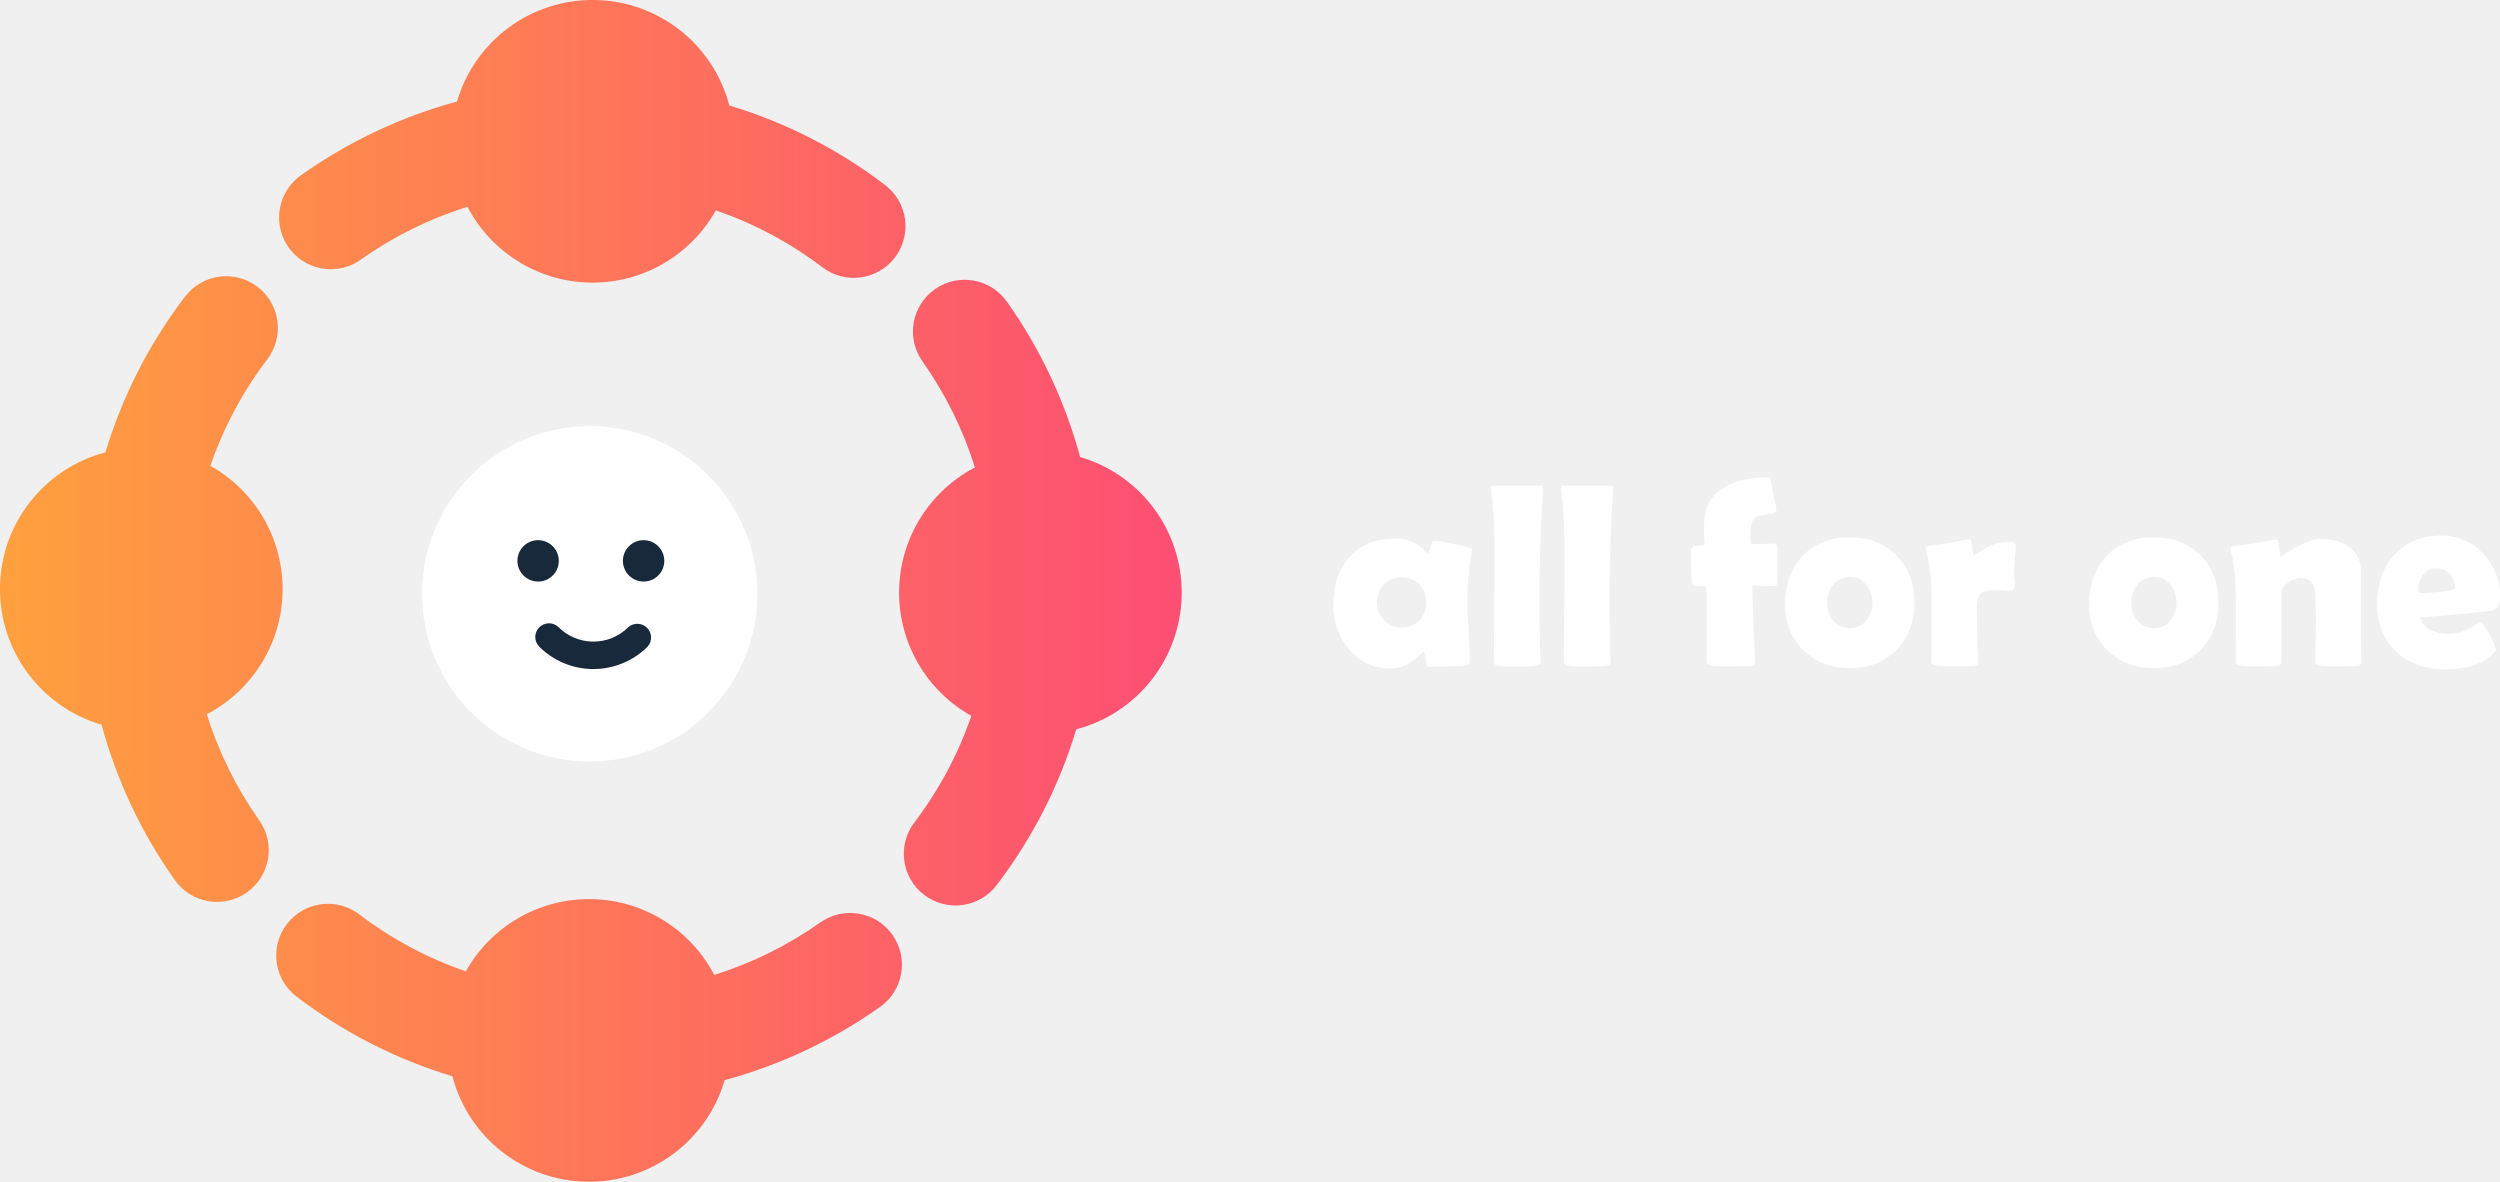
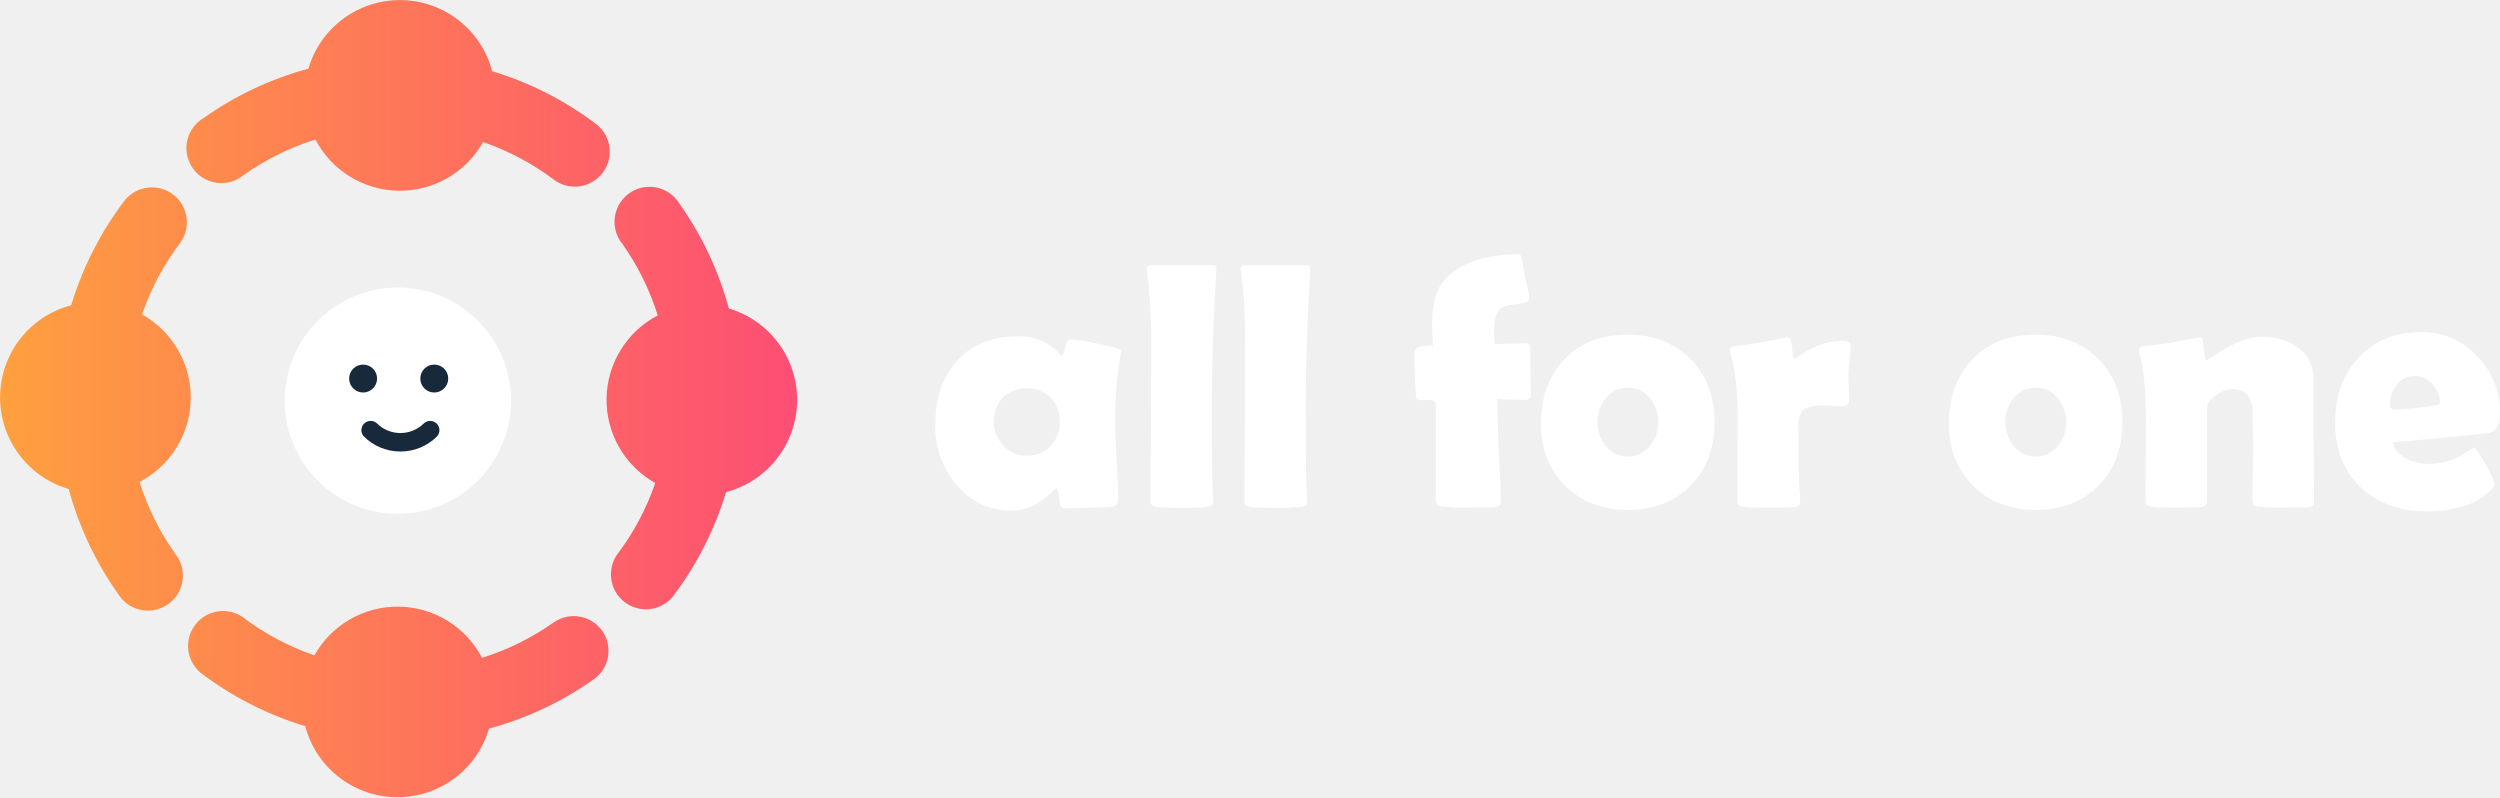
- <svg xmlns="http://www.w3.org/2000/svg" viewBox="0 0 910.97 430.6">
+ <svg xmlns="http://www.w3.org/2000/svg" viewBox="0 0 1001 319.27">
  <defs>
    <style>.cls-1{fill:url(#linear-gradient);}.cls-2{fill:#fff;}.cls-3{fill:#17293a;}</style>
-     <linearGradient id="linear-gradient" y1="215.3" x2="430.6" y2="215.3" gradientUnits="userSpaceOnUse">
+     <linearGradient id="linear-gradient" y1="159.63" x2="319.27" y2="159.63" gradientUnits="userSpaceOnUse">
      <stop offset="0" stop-color="#ffa03e" />
      <stop offset="0.25" stop-color="#fe8b4c" />
      <stop offset="1" stop-color="#fd4e74" />
    </linearGradient>
  </defs>
  <g id="Layer_2" data-name="Layer 2">
    <g id="Layer_1-2" data-name="Layer 1">
-       <path class="cls-1" d="M322.51,67.42a178.36,178.36,0,0,0-56.76-29A51.49,51.49,0,0,0,166.53,37,178.46,178.46,0,0,0,109.92,63.7a18.84,18.84,0,1,0,21.74,30.77,139.48,139.48,0,0,1,38.67-19.12,51.46,51.46,0,0,0,90.52,1.3A139.41,139.41,0,0,1,299.7,97.41a18.84,18.84,0,1,0,22.81-30ZM75.35,260.27a51.47,51.47,0,0,0,1.3-90.53A139.35,139.35,0,0,1,97.41,130.9a18.84,18.84,0,1,0-30-22.81,178.42,178.42,0,0,0-29,56.75A51.5,51.5,0,0,0,37,264.07,178.56,178.56,0,0,0,63.7,320.68a18.84,18.84,0,1,0,30.77-21.75A139.29,139.29,0,0,1,75.35,260.27Zm249.84,80.36a18.85,18.85,0,0,0-26.26-4.51,139.32,139.32,0,0,1-38.66,19.13,51.47,51.47,0,0,0-90.53-1.3,139.13,139.13,0,0,1-38.84-20.77,18.84,18.84,0,1,0-22.81,30,178.42,178.42,0,0,0,56.75,29,51.49,51.49,0,0,0,99.23,1.4,178.32,178.32,0,0,0,56.61-26.67A18.85,18.85,0,0,0,325.19,340.63Zm68.39-174.1a178.56,178.56,0,0,0-26.68-56.61,18.84,18.84,0,1,0-30.78,21.74,139.24,139.24,0,0,1,19.13,38.67,51.46,51.46,0,0,0-1.3,90.52,139.18,139.18,0,0,1-20.77,38.85,18.84,18.84,0,1,0,30,22.81,178.36,178.36,0,0,0,29-56.76,51.49,51.49,0,0,0,1.41-99.22Z" />
-       <path class="cls-2" d="M214.86,155.26A61.11,61.11,0,1,0,276,216.37,61.17,61.17,0,0,0,214.86,155.26Z" />
-       <circle class="cls-3" cx="196.08" cy="204.37" r="7.54" />
-       <circle class="cls-3" cx="234.52" cy="204.37" r="7.54" />
-       <path class="cls-3" d="M216.24,243.79a27.89,27.89,0,0,1-19.79-8.19,5,5,0,0,1,7.07-7.07,18,18,0,0,0,25.44,0A5,5,0,0,1,236,235.6,27.87,27.87,0,0,1,216.24,243.79Z" />
-       <path class="cls-2" d="M534.71,219.19q0,3.6.42,10.69c.28,4.73.42,8.27.42,10.64,0,1.24-.54,1.91-1.63,2q-5.79.42-13.25.42c-.6,0-1-.89-1.19-2.68s-.45-2.7-.73-2.73a4.68,4.68,0,0,0-1,.79q-5.22,5.28-11.2,5.28a18.78,18.78,0,0,1-15.07-7.19,24.17,24.17,0,0,1-5.65-16q0-10.79,5.84-17.36,6.06-6.81,16.61-6.81a14.22,14.22,0,0,1,11.57,5.13c.13.16.24.23.33.23.28,0,.6-.75,1-2.26s.78-2.26,1.28-2.26a40.3,40.3,0,0,1,6.58,1q4.62.93,6.63,1.58c.46.19.7.44.7.75a9.09,9.09,0,0,1-.14,1A102.15,102.15,0,0,0,534.71,219.19Zm-15,.28a9.07,9.07,0,0,0-2.5-6.55,9.49,9.49,0,0,0-13,0,9.68,9.68,0,0,0,.14,13.07,8.53,8.53,0,0,0,6.35,2.71,8.69,8.69,0,0,0,6.49-2.59A9.09,9.09,0,0,0,519.69,219.47Z" />
-       <path class="cls-2" d="M561,214.43q0,12.75.1,19.55c0,.72,0,2,.14,3.69s.14,2.82.14,3.69c0,.65-.39,1-1.17,1.16a50.25,50.25,0,0,1-7.56.38,40,40,0,0,1-7.14-.38,1.39,1.39,0,0,1-1.17-1.26v-2q0-4.15.1-12.44t.09-12.39q0-19.59,0-17.87a147.71,147.71,0,0,0-1.17-17.78,5,5,0,0,1-.09-.79c0-.69.4-1,1.21-1h16.66c.78,0,1.14.33,1.07,1l0,.84Q561,198.94,561,214.43Z" />
-       <path class="cls-2" d="M586.51,214.43q0,12.75.09,19.55c0,.72,0,2,.14,3.69s.14,2.82.14,3.69c0,.65-.39,1-1.16,1.16a50.25,50.25,0,0,1-7.56.38,39.84,39.84,0,0,1-7.14-.38,1.37,1.37,0,0,1-1.17-1.26v-2q0-4.15.09-12.44t.1-12.39q0-19.59,0-17.87a147.91,147.91,0,0,0-1.16-17.78,4.19,4.19,0,0,1-.1-.79c0-.69.41-1,1.22-1H586.7c.77,0,1.13.33,1.07,1l0,.84Q586.5,198.94,586.51,214.43Z" />
-       <path class="cls-2" d="M647.64,212.43c0,.74-.41,1.12-1.21,1.12-3.36,0-6-.1-7.94-.28q.15,3.49.28,9.75,0,2.65.42,9.24.33,5.93.33,9.24c0,.65-.44,1-1.31,1.12-1.05.12-3.7.18-7.93.18a50.33,50.33,0,0,1-6.86-.28,1.74,1.74,0,0,1-1.59-1.91V214.9q0-1.35-1.86-1.35c-.22,0-.57,0-1.05,0l-1,0c-.87,0-1.33-.25-1.36-.75q-.42-4-.42-11.8a2,2,0,0,1,1.78-2.1c1-.1,2.13-.17,3.22-.24q-.24-3.74-.24-5.83,0-8,3.13-11.67,6.21-7.23,20.07-7.23c.62,0,1,.19,1.12.56.25,1.4.6,3.47,1.07,6.21,0,.25.23,1.12.61,2.61a12.19,12.19,0,0,1,.42,2.66c0,.75-1.11,1.23-3.32,1.45-2.55.28-4.12.74-4.71,1.4q-1.54,1.68-1.54,6.58a17.63,17.63,0,0,0,.23,2.89c.87,0,2.23,0,4.06-.09s3.22-.1,4.16-.1,1.4.35,1.4,1q0,2.19,0,6.6T647.64,212.43Z" />
-       <path class="cls-2" d="M697.57,219.57q0,10.63-6.51,17.26T674,243.46q-10.28,0-16.89-6.54t-6.63-16.79q0-10.83,6.35-17.57T674,195.81q10.54,0,17.08,6.61T697.57,219.57Zm-15.31,0a10.06,10.06,0,0,0-2.28-6.51,7.27,7.27,0,0,0-5.93-2.83,7.49,7.49,0,0,0-6.06,2.9,10.44,10.44,0,0,0,0,12.92,7.74,7.74,0,0,0,12.08,0A10,10,0,0,0,682.26,219.57Z" />
-       <path class="cls-2" d="M734.16,213.45c0,1.22-.67,1.82-2,1.82-.59,0-1.46,0-2.59-.11s-2-.12-2.54-.12c-2.59,0-4.34.4-5.28,1.21s-1.4,2.45-1.4,4.9c0,1.34,0,3.37.07,6.09s.07,4.75.07,6.09c0,.9.06,2.25.19,4s.19,3.12.19,4-.52,1.16-1.54,1.26c-1.5.12-3.78.18-6.86.18a70.16,70.16,0,0,1-7.1-.28c-1-.12-1.54-.63-1.54-1.54,0-2.48,0-6.21,0-11.17s0-8.69,0-11.18a67.7,67.7,0,0,0-2-18.06,3.43,3.43,0,0,1-.09-.7.92.92,0,0,1,.7-.93q2.57-.28,7.51-1,7.37-1.44,7.61-1.44c.56,0,.91,1,1.07,2.94s.43,2.94.84,2.94q-.66,0,3.83-2.45a17.88,17.88,0,0,1,8.63-2.45c1.74,0,2.61.37,2.61,1.12a35.53,35.53,0,0,1-.28,3.82c-.18,1.78-.29,3.05-.32,3.83s0,2.1,0,3.59C734.12,211.65,734.16,212.86,734.16,213.45Z" />
-       <path class="cls-2" d="M808.4,219.57q0,10.63-6.51,17.26t-17.1,6.63q-10.27,0-16.9-6.54t-6.62-16.79q0-10.83,6.34-17.57t17.18-6.75q10.55,0,17.08,6.61T808.4,219.57Zm-15.31,0a10.06,10.06,0,0,0-2.28-6.51,7.27,7.27,0,0,0-5.93-2.83,7.52,7.52,0,0,0-6.07,2.9,10.44,10.44,0,0,0,0,12.92,7.75,7.75,0,0,0,12.09,0A10,10,0,0,0,793.09,219.57Z" />
-       <path class="cls-2" d="M860.43,241.17a1.34,1.34,0,0,1-1.31,1.45q-1.3.18-6.81.18a52.65,52.65,0,0,1-7.28-.28,1.69,1.69,0,0,1-1.4-1.91q0-2.19.14-6.63c.09-2.95.14-5.18.14-6.67,0-1.15,0-2.87-.09-5.15s-.1-4-.1-5.16q0-6.39-5.55-6.39a8.18,8.18,0,0,0-4.25,1.58c-1.74,1.19-2.61,2.35-2.61,3.5v25.2a1.53,1.53,0,0,1-1.45,1.73q-1.64.18-6.67.18a53.67,53.67,0,0,1-7.09-.28c-1-.15-1.45-.66-1.45-1.54,0-2.42,0-6.08.05-11s0-8.56,0-11q0-11.62-1.82-18.25a3.43,3.43,0,0,1-.09-.7,1,1,0,0,1,.7-1c2-.21,4.57-.56,7.84-1q7.43-1.45,8.35-1.45c.35,0,.61,1.05.8,3.15s.45,3.15.79,3.15q-.51,0,5-3.24t9.68-3.25a16.76,16.76,0,0,1,9.89,2.8,10.46,10.46,0,0,1,4.44,9V223c0,2,0,5,0,9.07S860.43,239.15,860.43,241.17Z" />
-       <path class="cls-2" d="M911,217.19q0,4.71-3,5.36-.51.1-9.66,1-5.5.6-16.42,1.45a6.6,6.6,0,0,0,4,4.62A14,14,0,0,0,892,231a17.57,17.57,0,0,0,8.36-2.24l3.54-2.24c.66.31,1.75,1.9,3.29,4.76s2.31,4.68,2.31,5.46c0,.22-.23.58-.7,1.07q-5.68,6.12-17.68,6.12-11.12,0-17.92-6.49-7-6.57-7-17.59,0-10.74,6.25-17.59,6.44-7.1,17.08-7.1a20.26,20.26,0,0,1,15.21,6.54A21.69,21.69,0,0,1,911,217.19Zm-16.34-2.85a7.23,7.23,0,0,0-2-5.09,6.49,6.49,0,0,0-4.9-2.19,5.87,5.87,0,0,0-4.85,2.47,8.49,8.49,0,0,0-1.78,5.37c0,.84.44,1.26,1.31,1.26a82.75,82.75,0,0,0,10.73-1.07C894.12,214.93,894.63,214.68,894.63,214.34Z" />
+       <path class="cls-1" d="M239.13,50a132.48,132.48,0,0,0-42.08-21.5,38.18,38.18,0,0,0-73.57-1,132.39,132.39,0,0,0-42,19.78A14,14,0,1,0,97.62,70.05a103.34,103.34,0,0,1,28.67-14.18,38.16,38.16,0,0,0,67.12,1,103.3,103.3,0,0,1,28.8,15.4A14,14,0,0,0,239.13,50ZM55.87,193a38.16,38.16,0,0,0,1-67.12,103.3,103.3,0,0,1,15.4-28.8A14,14,0,0,0,50,80.14a132.48,132.48,0,0,0-21.5,42.08,38.18,38.18,0,0,0-1,73.57,132.39,132.39,0,0,0,19.78,42,14,14,0,1,0,22.82-16.12A103.34,103.34,0,0,1,55.87,193Zm185.25,59.58a14,14,0,0,0-19.47-3.34A103.34,103.34,0,0,1,193,263.4a38.16,38.16,0,0,0-67.12-1A103.3,103.3,0,0,1,97.06,247a14,14,0,0,0-16.92,22.24,132.48,132.48,0,0,0,42.08,21.5,38.18,38.18,0,0,0,73.57,1,132.39,132.39,0,0,0,42-19.78A14,14,0,0,0,241.12,252.56Zm50.7-129.08A132.39,132.39,0,0,0,272,81.5a14,14,0,1,0-22.82,16.12,103.34,103.34,0,0,1,14.18,28.67,38.16,38.16,0,0,0-1,67.12,103.3,103.3,0,0,1-15.4,28.8,14,14,0,0,0,22.24,16.92,132.48,132.48,0,0,0,21.5-42.08,38.18,38.18,0,0,0,1-73.57Z" />
+       <path class="cls-2" d="M159.31,115.12a45.31,45.31,0,1,0,45.31,45.31A45.36,45.36,0,0,0,159.31,115.12Z" />
+       <circle class="cls-3" cx="145.39" cy="151.57" r="5.59" />
+       <circle class="cls-3" cx="173.88" cy="151.57" r="5.59" />
+       <path class="cls-3" d="M160.33,180.79a20.71,20.71,0,0,1-14.67-6.06,3.71,3.71,0,0,1,5.24-5.24,13.35,13.35,0,0,0,18.86,0,3.71,3.71,0,0,1,5.24,5.24A20.67,20.67,0,0,1,160.33,180.79Z" />
+       <path class="cls-2" d="M446.48,168.44q0,5.3.62,15.74t.62,15.68c0,1.84-.81,2.82-2.41,3q-8.54.63-19.53.62c-.87,0-1.46-1.32-1.76-3.95s-.65-4-1.06-4a6.76,6.76,0,0,0-1.45,1.17q-7.69,7.78-16.5,7.77-13.41,0-22.22-10.59a35.6,35.6,0,0,1-8.32-23.66q0-15.89,8.6-25.58,8.94-10,24.48-10,10.8,0,17.06,7.57c.18.23.34.34.48.34.41,0,.88-1.11,1.41-3.34s1.16-3.33,1.89-3.33a60.58,60.58,0,0,1,9.7,1.44,99,99,0,0,1,9.76,2.34c.69.28,1,.64,1,1.1a12,12,0,0,1-.21,1.45A150.79,150.79,0,0,0,446.48,168.44Zm-22.15.41a13.31,13.31,0,0,0-3.68-9.66,14,14,0,0,0-19.15,0,14.25,14.25,0,0,0,.21,19.26,12.49,12.49,0,0,0,9.35,4,12.78,12.78,0,0,0,9.56-3.82A13.39,13.39,0,0,0,424.33,168.85Z" />
+       <path class="cls-2" d="M485.2,161.42q0,18.78.13,28.82,0,1.57.21,5.43.21,3.51.21,5.43c0,1-.58,1.54-1.72,1.72a74.23,74.23,0,0,1-11.14.55c-5.51,0-9-.18-10.53-.55a2.06,2.06,0,0,1-1.72-1.85v-3q0-6.12.14-18.33t.14-18.26q0-28.89.07-26.34a217.4,217.4,0,0,0-1.72-26.2,7.43,7.43,0,0,1-.14-1.17c0-1,.6-1.51,1.79-1.51h24.55c1.15,0,1.68.48,1.58,1.44l-.06,1.24Q485.19,138.6,485.2,161.42Z" />
+       <path class="cls-2" d="M522.82,161.42q0,18.78.13,28.82,0,1.57.21,5.43.21,3.51.21,5.43c0,1-.58,1.54-1.72,1.72a74.32,74.32,0,0,1-11.14.55c-5.51,0-9-.18-10.53-.55a2,2,0,0,1-1.72-1.85v-3q0-6.12.14-18.33t.14-18.26q0-28.89.07-26.34a217.4,217.4,0,0,0-1.72-26.2,7.43,7.43,0,0,1-.14-1.17c0-1,.6-1.51,1.79-1.51h24.55c1.15,0,1.67.48,1.58,1.44l-.07,1.24Q522.81,138.6,522.82,161.42Z" />
+       <path class="cls-2" d="M612.91,158.46c0,1.1-.6,1.65-1.79,1.65q-7.43,0-11.69-.41.21,5.16.41,14.37.07,3.93.62,13.62.48,8.73.48,13.62,0,1.44-1.92,1.65c-1.56.18-5.46.28-11.69.28a73.59,73.59,0,0,1-10.11-.42,2.56,2.56,0,0,1-2.34-2.82V162.11c0-1.33-.92-2-2.75-2-.32,0-.84,0-1.55.07s-1.23.07-1.55.07c-1.28,0-1.95-.36-2-1.1q-.63-6-.62-17.4a2.9,2.9,0,0,1,2.61-3.09c1.56-.14,3.14-.25,4.75-.35-.23-3.66-.35-6.53-.35-8.59q0-11.84,4.61-17.2,9.15-10.65,29.57-10.66c.92,0,1.47.28,1.65.83q.56,3.09,1.59,9.14c0,.37.34,1.66.89,3.86a18.05,18.05,0,0,1,.62,3.92q0,1.65-4.88,2.13-5.64.62-7,2.06c-1.51,1.65-2.27,4.89-2.27,9.7a24,24,0,0,0,.35,4.26q1.92,0,6-.13c2.7-.1,4.74-.14,6.12-.14s2.06.5,2.06,1.51q0,3.24.07,9.73C612.89,153.06,612.91,156.31,612.91,158.46Z" />
+       <path class="cls-2" d="M686.5,169q0,15.67-9.6,25.44t-25.2,9.77q-15.13,0-24.9-9.63T617,169.81q0-16,9.35-25.89T651.7,134q15.54,0,25.17,9.73T686.5,169Zm-22.56,0a14.8,14.8,0,0,0-3.37-9.6,10.73,10.73,0,0,0-8.73-4.16,11,11,0,0,0-8.94,4.27,15.36,15.36,0,0,0,0,19.05,11.44,11.44,0,0,0,17.81,0A14.74,14.74,0,0,0,663.94,169Z" />
+       <path class="cls-2" d="M740.42,160c0,1.79-1,2.68-3,2.68-.87,0-2.14-.06-3.82-.17s-2.92-.18-3.75-.18q-5.7,0-7.77,1.79c-1.37,1.2-2.06,3.6-2.06,7.22q0,3,.1,9t.11,9c0,1.33.09,3.32.27,5.95s.28,4.6.28,5.88c0,1.1-.76,1.72-2.27,1.86-2.2.18-5.57.28-10.11.28a103,103,0,0,1-10.46-.42c-1.51-.18-2.27-.94-2.27-2.27,0-3.66,0-9.16.07-16.47s.07-12.8.07-16.47q0-16.16-3-26.61a5,5,0,0,1-.13-1,1.34,1.34,0,0,1,1-1.37q3.78-.42,11.07-1.52,10.86-2.13,11.21-2.13c.83,0,1.35,1.45,1.58,4.34s.64,4.33,1.24,4.33q-1,0,5.64-3.61a26.46,26.46,0,0,1,12.72-3.61c2.57,0,3.85.55,3.85,1.65a52.29,52.29,0,0,1-.41,5.64c-.27,2.61-.44,4.49-.48,5.64,0,1.33,0,3.09.07,5.29C740.37,157.32,740.42,159.11,740.42,160Z" />
+       <path class="cls-2" d="M849.83,169q0,15.67-9.59,25.44T815,204.2q-15.13,0-24.9-9.63t-9.77-24.76q0-16,9.36-25.89T815,134q15.54,0,25.17,9.73T849.83,169Zm-22.55,0a14.86,14.86,0,0,0-3.37-9.6,10.74,10.74,0,0,0-8.74-4.16,11.06,11.06,0,0,0-8.94,4.27,15.4,15.4,0,0,0,0,19.05,11.44,11.44,0,0,0,17.81,0A14.69,14.69,0,0,0,827.28,169Z" />
+       <path class="cls-2" d="M926.52,200.83a2,2,0,0,1-1.93,2.13c-1.28.18-4.63.28-10,.28a77.18,77.18,0,0,1-10.73-.42c-1.37-.27-2.06-1.21-2.06-2.82,0-2.15.07-5.41.21-9.76s.2-7.64.2-9.84c0-1.69,0-4.23-.14-7.6s-.13-5.9-.13-7.6q0-9.42-8.19-9.42a12,12,0,0,0-6.26,2.34c-2.56,1.74-3.85,3.46-3.85,5.16v37.14a2.25,2.25,0,0,1-2.13,2.54c-1.6.18-4.88.28-9.83.28a78.81,78.81,0,0,1-10.46-.42c-1.42-.23-2.13-1-2.13-2.27q0-5.36.07-16.16t.07-16.23q0-17.13-2.68-26.89a4.45,4.45,0,0,1-.14-1,1.5,1.5,0,0,1,1-1.51q4.33-.48,11.55-1.52,10.93-2.13,12.31-2.13c.51,0,.9,1.55,1.17,4.64s.67,4.64,1.17,4.64q-.75,0,7.4-4.78t14.27-4.78q8.73,0,14.58,4.13a15.43,15.43,0,0,1,6.53,13.21v21.93c0,3,0,7.44.07,13.38S926.52,197.85,926.52,200.83Z" />
+       <path class="cls-2" d="M1001,165.48q0,6.95-4.47,7.91-.76.13-14.24,1.51-8.12.9-24.21,2.13c.65,3,2.59,5.25,5.85,6.81a20.56,20.56,0,0,0,9.08,1.93,26,26,0,0,0,12.31-3.3l5.23-3.31c1,.46,2.57,2.8,4.85,7s3.4,6.9,3.4,8c0,.32-.34.85-1,1.58q-8.4,9-26.07,9-16.37,0-26.41-9.56Q935,185.56,935,169.33q0-15.83,9.21-25.93,9.49-10.46,25.17-10.45a29.85,29.85,0,0,1,22.42,9.63A32,32,0,0,1,1001,165.48Zm-24.07-4.2a10.61,10.61,0,0,0-3-7.49,9.54,9.54,0,0,0-7.22-3.24,8.68,8.68,0,0,0-7.15,3.65,12.54,12.54,0,0,0-2.61,7.91,1.67,1.67,0,0,0,1.92,1.86,120.21,120.21,0,0,0,15.82-1.59C976.17,162.16,976.93,161.79,976.93,161.28Z" />
    </g>
  </g>
</svg>
